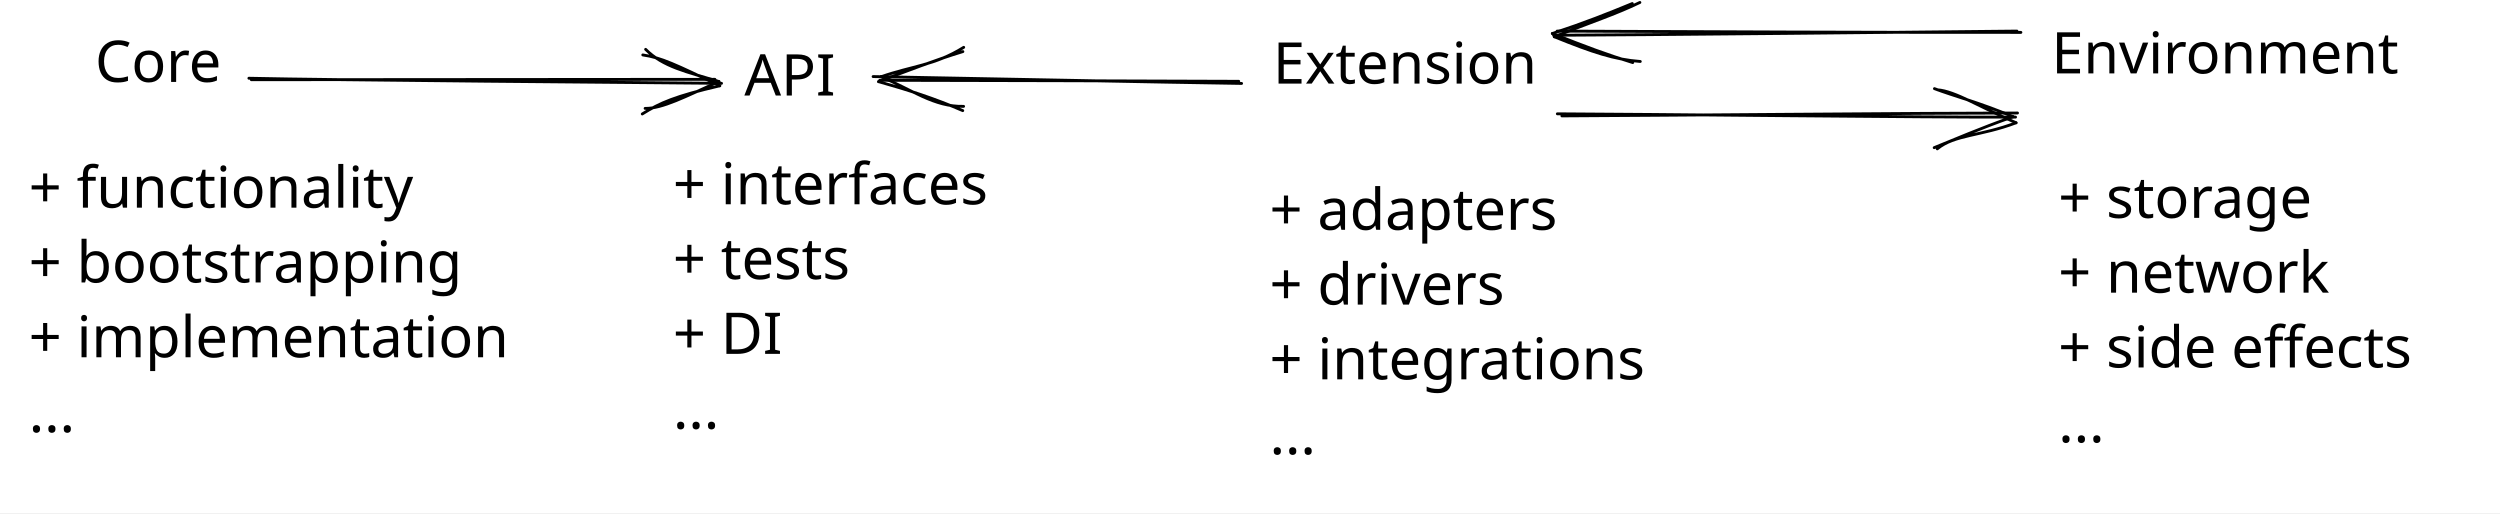
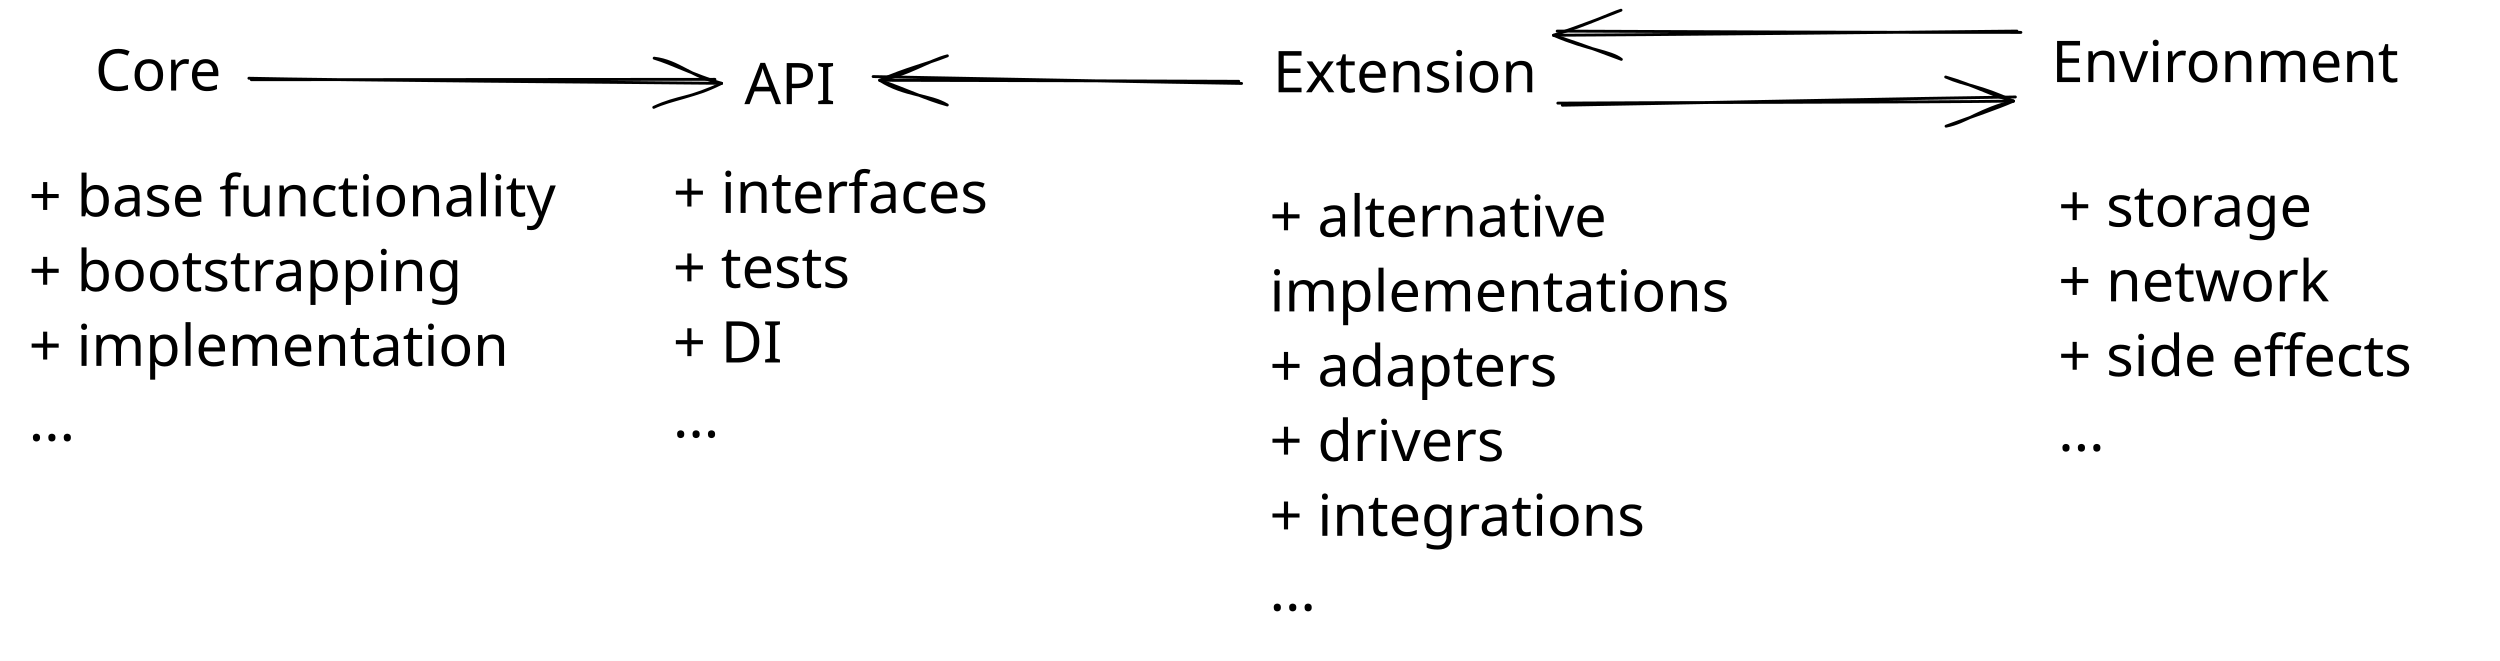
- <svg xmlns="http://www.w3.org/2000/svg" version="1.1" viewBox="0 0 869.138 178.366" width="869.138" height="178.366">
+ <svg xmlns="http://www.w3.org/2000/svg" version="1.1" viewBox="0 0 869.134 229.747" width="869.134" height="229.747">
  <defs>
    <style class="style-fonts">
      @font-face {
-       font-family: "Virgil";
-       src: url("https://excalidraw.com/Virgil.woff2");
+         font-family: "Virgil";
+         src: url("https://excalidraw.com/Virgil.woff2");
      }
      @font-face {
-       font-family: "Cascadia";
-       src: url("https://excalidraw.com/Cascadia.woff2");
+         font-family: "Cascadia";
+         src: url("https://excalidraw.com/Cascadia.woff2");
+       }
+       @font-face {
+         font-family: "Assistant";
+         src: url("https://excalidraw.com/Assistant-Regular.woff2");
      }
    </style>
  </defs>
-   <rect x="0" y="0" width="869.138" height="178.366" fill="#ffffff" />
-   <g transform="translate(258.7819 17.6821) rotate(0 18.61667 13)">
-     <text x="0" y="0" font-family="Virgil, Segoe UI Emoji" font-size="20px" fill="#000000" text-anchor="start" style="white-space: pre;" direction="ltr" dominant-baseline="text-before-edge">API</text>
+   <rect x="0" y="0" width="869.134" height="229.747" fill="#ffffff" />
+   <g transform="translate(258.7819 17.6821) rotate(0 18.625 13)">
+     <text x="0" y="18.52" font-family="Virgil, Segoe UI Emoji" font-size="20px" fill="#000000" text-anchor="start" style="white-space: pre;" direction="ltr" dominant-baseline="alphabetic">API</text>
  </g>
  <g transform="translate(33.04631 12.95465) rotate(0 21.75 13)">
-     <text x="0" y="0" font-family="Virgil, Segoe UI Emoji" font-size="20px" fill="#000000" text-anchor="start" style="white-space: pre;" direction="ltr" dominant-baseline="text-before-edge">Core</text>
+     <text x="0" y="18.52" font-family="Virgil, Segoe UI Emoji" font-size="20px" fill="#000000" text-anchor="start" style="white-space: pre;" direction="ltr" dominant-baseline="alphabetic">Core</text>
  </g>
-   <g transform="translate(442.5614 13.54559) rotate(0 45.975 13)">
-     <text x="0" y="0" font-family="Virgil, Segoe UI Emoji" font-size="20px" fill="#000000" text-anchor="start" style="white-space: pre;" direction="ltr" dominant-baseline="text-before-edge">Extension</text>
+   <g transform="translate(442.5614 13.54559) rotate(0 45.96875 13)">
+     <text x="0" y="18.52" font-family="Virgil, Segoe UI Emoji" font-size="20px" fill="#000000" text-anchor="start" style="white-space: pre;" direction="ltr" dominant-baseline="alphabetic">Extension</text>
  </g>
-   <g transform="translate(713.2078 10) rotate(0 55.45833 13)">
-     <text x="0" y="0" font-family="Virgil, Segoe UI Emoji" font-size="20px" fill="#000000" text-anchor="start" style="white-space: pre;" direction="ltr" dominant-baseline="text-before-edge">Environment</text>
+   <g transform="translate(713.2078 10) rotate(0 55.44792 13)">
+     <text x="0" y="18.52" font-family="Virgil, Segoe UI Emoji" font-size="20px" fill="#000000" text-anchor="start" style="white-space: pre;" direction="ltr" dominant-baseline="alphabetic">Environment</text>
  </g>
  <g stroke-linecap="round">
-     <g transform="translate(702.4107 10.13393) rotate(0 -81.06712 1.395717)">
+     <g transform="translate(702.4107 10.13393) rotate(0 -80.23898 0.4072439)">
      <path d="M0.16 1.13 C-26.56 1.23, -134.35 0.83, -161.05 0.67 M-1.21 0.67 C-28.08 0.97, -135.74 2.06, -162.29 2.13" stroke="#000000" stroke-width="1" fill="none" />
    </g>
-     <g transform="translate(702.4107 10.13393) rotate(0 -81.06712 1.395717)">
-       <path d="M-132.3 -9.28 C-141.14 -5.03, -148.77 -2.65, -162.05 2.64 M-134.94 -8.9 C-143.36 -5.43, -151.26 -2.26, -162.73 1.51" stroke="#000000" stroke-width="1" fill="none" />
+     <g transform="translate(702.4107 10.13393) rotate(0 -80.23898 0.4072439)">
+       <path d="M-138.86 -6.59 C-142.59 -5.42, -150.31 -1.63, -162.29 2.13 M-138.86 -6.59 C-144.25 -4.47, -149.29 -2.39, -162.29 2.13" stroke="#000000" stroke-width="1" fill="none" />
    </g>
-     <g transform="translate(702.4107 10.13393) rotate(0 -81.06712 1.395717)">
-       <path d="M-132.16 11.24 C-141.04 10.59, -148.7 8.06, -162.05 2.64 M-134.79 11.62 C-143.44 8.98, -151.38 6.04, -162.73 1.51" stroke="#000000" stroke-width="1" fill="none" />
+     <g transform="translate(702.4107 10.13393) rotate(0 -80.23898 0.4072439)">
+       <path d="M-138.74 10.51 C-142.5 7.59, -150.25 7.3, -162.29 2.13 M-138.74 10.51 C-144.22 8.49, -149.28 6.43, -162.29 2.13" stroke="#000000" stroke-width="1" fill="none" />
    </g>
  </g>
  <mask />
  <g stroke-linecap="round">
-     <g transform="translate(543.2421 39.68564) rotate(0 78.16164 0.3242862)">
-       <path d="M-0.24 0.61 C26.2 0.5, 131.98 -0.43, 158.15 -0.4 M-1.82 -0.12 C24.55 -0.06, 130.64 1.19, 157.47 1.03" stroke="#000000" stroke-width="1" fill="none" />
+     <g transform="translate(543.4012 35.97094) rotate(0 78.36203 -1.027137)">
+       <path d="M-0.24 0.61 C26.05 0.19, 131.24 -1.98, 157.25 -2.26 M-1.82 -0.12 C24.4 -0.37, 129.9 -0.37, 156.58 -0.83" stroke="#000000" stroke-width="1" fill="none" />
    </g>
-     <g transform="translate(543.2421 39.68564) rotate(0 78.16164 0.3242862)">
-       <path d="M130.26 12.06 C136.2 7.13, 145.51 7.63, 157.65 3 M129.19 11.65 C136.37 8.77, 144.45 5.22, 156.62 0.88" stroke="#000000" stroke-width="1" fill="none" />
+     <g transform="translate(543.4012 35.97094) rotate(0 78.36203 -1.027137)">
+       <path d="M133.15 7.9 C140.23 6.56, 144.95 1.95, 156.58 -0.83 M133.15 7.9 C143.02 4.24, 150.36 1.88, 156.58 -0.83" stroke="#000000" stroke-width="1" fill="none" />
    </g>
-     <g transform="translate(543.2421 39.68564) rotate(0 78.16164 0.3242862)">
-       <path d="M130.34 -8.46 C136.31 -8.07, 145.59 -2.25, 157.65 3 M129.28 -8.87 C136.31 -6.21, 144.36 -4.23, 156.62 0.88" stroke="#000000" stroke-width="1" fill="none" />
+     <g transform="translate(543.4012 35.97094) rotate(0 78.36203 -1.027137)">
+       <path d="M133.02 -9.2 C140.16 -6.1, 144.92 -6.28, 156.58 -0.83 M133.02 -9.2 C143.08 -6.32, 150.47 -2.16, 156.58 -0.83" stroke="#000000" stroke-width="1" fill="none" />
    </g>
  </g>
  <mask />
  <g stroke-linecap="round">
-     <g transform="translate(430.7428 28.42682) rotate(0 -63.15341 -0.6118768)">
+     <g transform="translate(430.7428 28.42682) rotate(0 -63.22655 -0.669729)">
      <path d="M0.9 0.58 C-20.3 0.31, -106.17 -1.46, -127.2 -1.81 M-0.09 -0.16 C-20.9 -0.25, -103.98 -0.5, -124.89 -0.51" stroke="#000000" stroke-width="1" fill="none" />
    </g>
-     <g transform="translate(430.7428 28.42682) rotate(0 -63.15341 -0.6118768)">
-       <path d="M-95.71 -11.97 C-105.92 -5.58, -113.83 -5.5, -124.41 -1.74 M-96 -10.49 C-105.68 -7.56, -115.45 -3.73, -125.29 -0.04" stroke="#000000" stroke-width="1" fill="none" />
+     <g transform="translate(430.7428 28.42682) rotate(0 -63.22655 -0.669729)">
+       <path d="M-101.38 -9.02 C-107.46 -7.55, -116.25 -1.88, -124.89 -0.51 M-101.38 -9.02 C-108.81 -6.08, -115.8 -4.58, -124.89 -0.51" stroke="#000000" stroke-width="1" fill="none" />
    </g>
-     <g transform="translate(430.7428 28.42682) rotate(0 -63.15341 -0.6118768)">
-       <path d="M-95.75 8.55 C-105.92 8.79, -113.81 2.73, -124.41 -1.74 M-96.04 10.03 C-105.54 5.93, -115.29 2.74, -125.29 -0.04" stroke="#000000" stroke-width="1" fill="none" />
+     <g transform="translate(430.7428 28.42682) rotate(0 -63.22655 -0.669729)">
+       <path d="M-101.41 8.08 C-107.46 4.43, -116.24 4.98, -124.89 -0.51 M-101.41 8.08 C-108.74 6.09, -115.73 2.66, -124.89 -0.51" stroke="#000000" stroke-width="1" fill="none" />
    </g>
  </g>
  <mask />
-   <g transform="translate(441.3796 64.36565) rotate(0 68.68333 52)">
-     <text x="0" y="0" font-family="Virgil, Segoe UI Emoji" font-size="20px" fill="#000000" text-anchor="start" style="white-space: pre;" direction="ltr" dominant-baseline="text-before-edge">+ adapters</text>
-     <text x="0" y="26" font-family="Virgil, Segoe UI Emoji" font-size="20px" fill="#000000" text-anchor="start" style="white-space: pre;" direction="ltr" dominant-baseline="text-before-edge">+ drivers</text>
-     <text x="0" y="52" font-family="Virgil, Segoe UI Emoji" font-size="20px" fill="#000000" text-anchor="start" style="white-space: pre;" direction="ltr" dominant-baseline="text-before-edge">+ integrations</text>
-     <text x="0" y="78" font-family="Virgil, Segoe UI Emoji" font-size="20px" fill="#000000" text-anchor="start" style="white-space: pre;" direction="ltr" dominant-baseline="text-before-edge">...</text>
+   <g transform="translate(441.3796 63.74653) rotate(0 83.79166 78)">
+     <text x="0" y="18.52" font-family="Virgil, Segoe UI Emoji" font-size="20px" fill="#000000" text-anchor="start" style="white-space: pre;" direction="ltr" dominant-baseline="alphabetic">+ alternative</text>
+     <text x="0" y="44.52" font-family="Virgil, Segoe UI Emoji" font-size="20px" fill="#000000" text-anchor="start" style="white-space: pre;" direction="ltr" dominant-baseline="alphabetic">  implementations</text>
+     <text x="0" y="70.52" font-family="Virgil, Segoe UI Emoji" font-size="20px" fill="#000000" text-anchor="start" style="white-space: pre;" direction="ltr" dominant-baseline="alphabetic">+ adapters</text>
+     <text x="0" y="96.52" font-family="Virgil, Segoe UI Emoji" font-size="20px" fill="#000000" text-anchor="start" style="white-space: pre;" direction="ltr" dominant-baseline="alphabetic">+ drivers</text>
+     <text x="0" y="122.52" font-family="Virgil, Segoe UI Emoji" font-size="20px" fill="#000000" text-anchor="start" style="white-space: pre;" direction="ltr" dominant-baseline="alphabetic">+ integrations</text>
+     <text x="0" y="148.52" font-family="Virgil, Segoe UI Emoji" font-size="20px" fill="#000000" text-anchor="start" style="white-space: pre;" direction="ltr" dominant-baseline="alphabetic">...</text>
  </g>
-   <g transform="translate(715.5715 60.22913) rotate(0 71.78333 52)">
-     <text x="0" y="0" font-family="Virgil, Segoe UI Emoji" font-size="20px" fill="#000000" text-anchor="start" style="white-space: pre;" direction="ltr" dominant-baseline="text-before-edge">+ storage</text>
-     <text x="0" y="26" font-family="Virgil, Segoe UI Emoji" font-size="20px" fill="#000000" text-anchor="start" style="white-space: pre;" direction="ltr" dominant-baseline="text-before-edge">+ network</text>
-     <text x="0" y="52" font-family="Virgil, Segoe UI Emoji" font-size="20px" fill="#000000" text-anchor="start" style="white-space: pre;" direction="ltr" dominant-baseline="text-before-edge">+ side effects</text>
-     <text x="0" y="78" font-family="Virgil, Segoe UI Emoji" font-size="20px" fill="#000000" text-anchor="start" style="white-space: pre;" direction="ltr" dominant-baseline="text-before-edge">...</text>
+   <g transform="translate(715.5715 60.22913) rotate(0 71.78125 52)">
+     <text x="0" y="18.52" font-family="Virgil, Segoe UI Emoji" font-size="20px" fill="#000000" text-anchor="start" style="white-space: pre;" direction="ltr" dominant-baseline="alphabetic">+ storage</text>
+     <text x="0" y="44.52" font-family="Virgil, Segoe UI Emoji" font-size="20px" fill="#000000" text-anchor="start" style="white-space: pre;" direction="ltr" dominant-baseline="alphabetic">+ network</text>
+     <text x="0" y="70.52" font-family="Virgil, Segoe UI Emoji" font-size="20px" fill="#000000" text-anchor="start" style="white-space: pre;" direction="ltr" dominant-baseline="alphabetic">+ side effects</text>
+     <text x="0" y="96.52" font-family="Virgil, Segoe UI Emoji" font-size="20px" fill="#000000" text-anchor="start" style="white-space: pre;" direction="ltr" dominant-baseline="alphabetic">...</text>
  </g>
-   <g transform="translate(233.9628 55.50168) rotate(0 60.96667 52)">
-     <text x="0" y="0" font-family="Virgil, Segoe UI Emoji" font-size="20px" fill="#000000" text-anchor="start" style="white-space: pre;" direction="ltr" dominant-baseline="text-before-edge">+ interfaces</text>
-     <text x="0" y="26" font-family="Virgil, Segoe UI Emoji" font-size="20px" fill="#000000" text-anchor="start" style="white-space: pre;" direction="ltr" dominant-baseline="text-before-edge">+ tests</text>
-     <text x="0" y="52" font-family="Virgil, Segoe UI Emoji" font-size="20px" fill="#000000" text-anchor="start" style="white-space: pre;" direction="ltr" dominant-baseline="text-before-edge">+ DI</text>
-     <text x="0" y="78" font-family="Virgil, Segoe UI Emoji" font-size="20px" fill="#000000" text-anchor="start" style="white-space: pre;" direction="ltr" dominant-baseline="text-before-edge">...</text>
+   <g transform="translate(233.9628 55.50168) rotate(0 60.96875 52)">
+     <text x="0" y="18.52" font-family="Virgil, Segoe UI Emoji" font-size="20px" fill="#000000" text-anchor="start" style="white-space: pre;" direction="ltr" dominant-baseline="alphabetic">+ interfaces</text>
+     <text x="0" y="44.52" font-family="Virgil, Segoe UI Emoji" font-size="20px" fill="#000000" text-anchor="start" style="white-space: pre;" direction="ltr" dominant-baseline="alphabetic">+ tests</text>
+     <text x="0" y="70.52" font-family="Virgil, Segoe UI Emoji" font-size="20px" fill="#000000" text-anchor="start" style="white-space: pre;" direction="ltr" dominant-baseline="alphabetic">+ DI</text>
+     <text x="0" y="96.52" font-family="Virgil, Segoe UI Emoji" font-size="20px" fill="#000000" text-anchor="start" style="white-space: pre;" direction="ltr" dominant-baseline="alphabetic">...</text>
  </g>
-   <g transform="translate(10 56.68354) rotate(0 79.64167 52)">
-     <text x="0" y="0" font-family="Virgil, Segoe UI Emoji" font-size="20px" fill="#000000" text-anchor="start" style="white-space: pre;" direction="ltr" dominant-baseline="text-before-edge">+ functionality</text>
-     <text x="0" y="26" font-family="Virgil, Segoe UI Emoji" font-size="20px" fill="#000000" text-anchor="start" style="white-space: pre;" direction="ltr" dominant-baseline="text-before-edge">+ bootstrapping</text>
-     <text x="0" y="52" font-family="Virgil, Segoe UI Emoji" font-size="20px" fill="#000000" text-anchor="start" style="white-space: pre;" direction="ltr" dominant-baseline="text-before-edge">+ implementation</text>
-     <text x="0" y="78" font-family="Virgil, Segoe UI Emoji" font-size="20px" fill="#000000" text-anchor="start" style="white-space: pre;" direction="ltr" dominant-baseline="text-before-edge">...</text>
+   <g transform="translate(10 56.68354) rotate(0 98.97916 52)">
+     <text x="0" y="18.52" font-family="Virgil, Segoe UI Emoji" font-size="20px" fill="#000000" text-anchor="start" style="white-space: pre;" direction="ltr" dominant-baseline="alphabetic">+ base functionality</text>
+     <text x="0" y="44.52" font-family="Virgil, Segoe UI Emoji" font-size="20px" fill="#000000" text-anchor="start" style="white-space: pre;" direction="ltr" dominant-baseline="alphabetic">+ bootstrapping</text>
+     <text x="0" y="70.52" font-family="Virgil, Segoe UI Emoji" font-size="20px" fill="#000000" text-anchor="start" style="white-space: pre;" direction="ltr" dominant-baseline="alphabetic">+ implementation</text>
+     <text x="0" y="96.52" font-family="Virgil, Segoe UI Emoji" font-size="20px" fill="#000000" text-anchor="start" style="white-space: pre;" direction="ltr" dominant-baseline="alphabetic">...</text>
  </g>
  <g stroke-linecap="round">
-     <g transform="translate(86.23009 26.6821) rotate(0 82.4568 1.407636)">
+     <g transform="translate(86.23009 26.6821) rotate(0 81.54847 0.5909309)">
      <path d="M1.15 1.03 C28.23 0.98, 135.12 0.93, 162.31 0.9 M0.3 0.52 C27.77 1.16, 137.3 2.04, 164.61 2.29" stroke="#000000" stroke-width="1" fill="none" />
    </g>
-     <g transform="translate(86.23009 26.6821) rotate(0 82.4568 1.407636)">
-       <path d="M138.05 11 C143.94 11.13, 152.05 6.89, 163.71 1.66 M137.06 12.94 C143.21 9.06, 148.45 6.78, 164 3.14" stroke="#000000" stroke-width="1" fill="none" />
+     <g transform="translate(86.23009 26.6821) rotate(0 81.54847 0.5909309)">
+       <path d="M141.05 10.64 C149.49 6.69, 154.12 7.58, 164.61 2.29 M141.05 10.64 C147.13 7.79, 154.77 7.14, 164.61 2.29" stroke="#000000" stroke-width="1" fill="none" />
    </g>
-     <g transform="translate(86.23009 26.6821) rotate(0 82.4568 1.407636)">
-       <path d="M138.23 -9.52 C144.27 -3.45, 152.33 -1.76, 163.71 1.66 M137.24 -7.58 C143.53 -6.69, 148.73 -4.21, 164 3.14" stroke="#000000" stroke-width="1" fill="none" />
+     <g transform="translate(86.23009 26.6821) rotate(0 81.54847 0.5909309)">
+       <path d="M141.19 -6.46 C149.77 -5.47, 154.36 0.37, 164.61 2.29 M141.19 -6.46 C147.3 -4.65, 154.9 -0.63, 164.61 2.29" stroke="#000000" stroke-width="1" fill="none" />
    </g>
  </g>
  <mask />
</svg>
